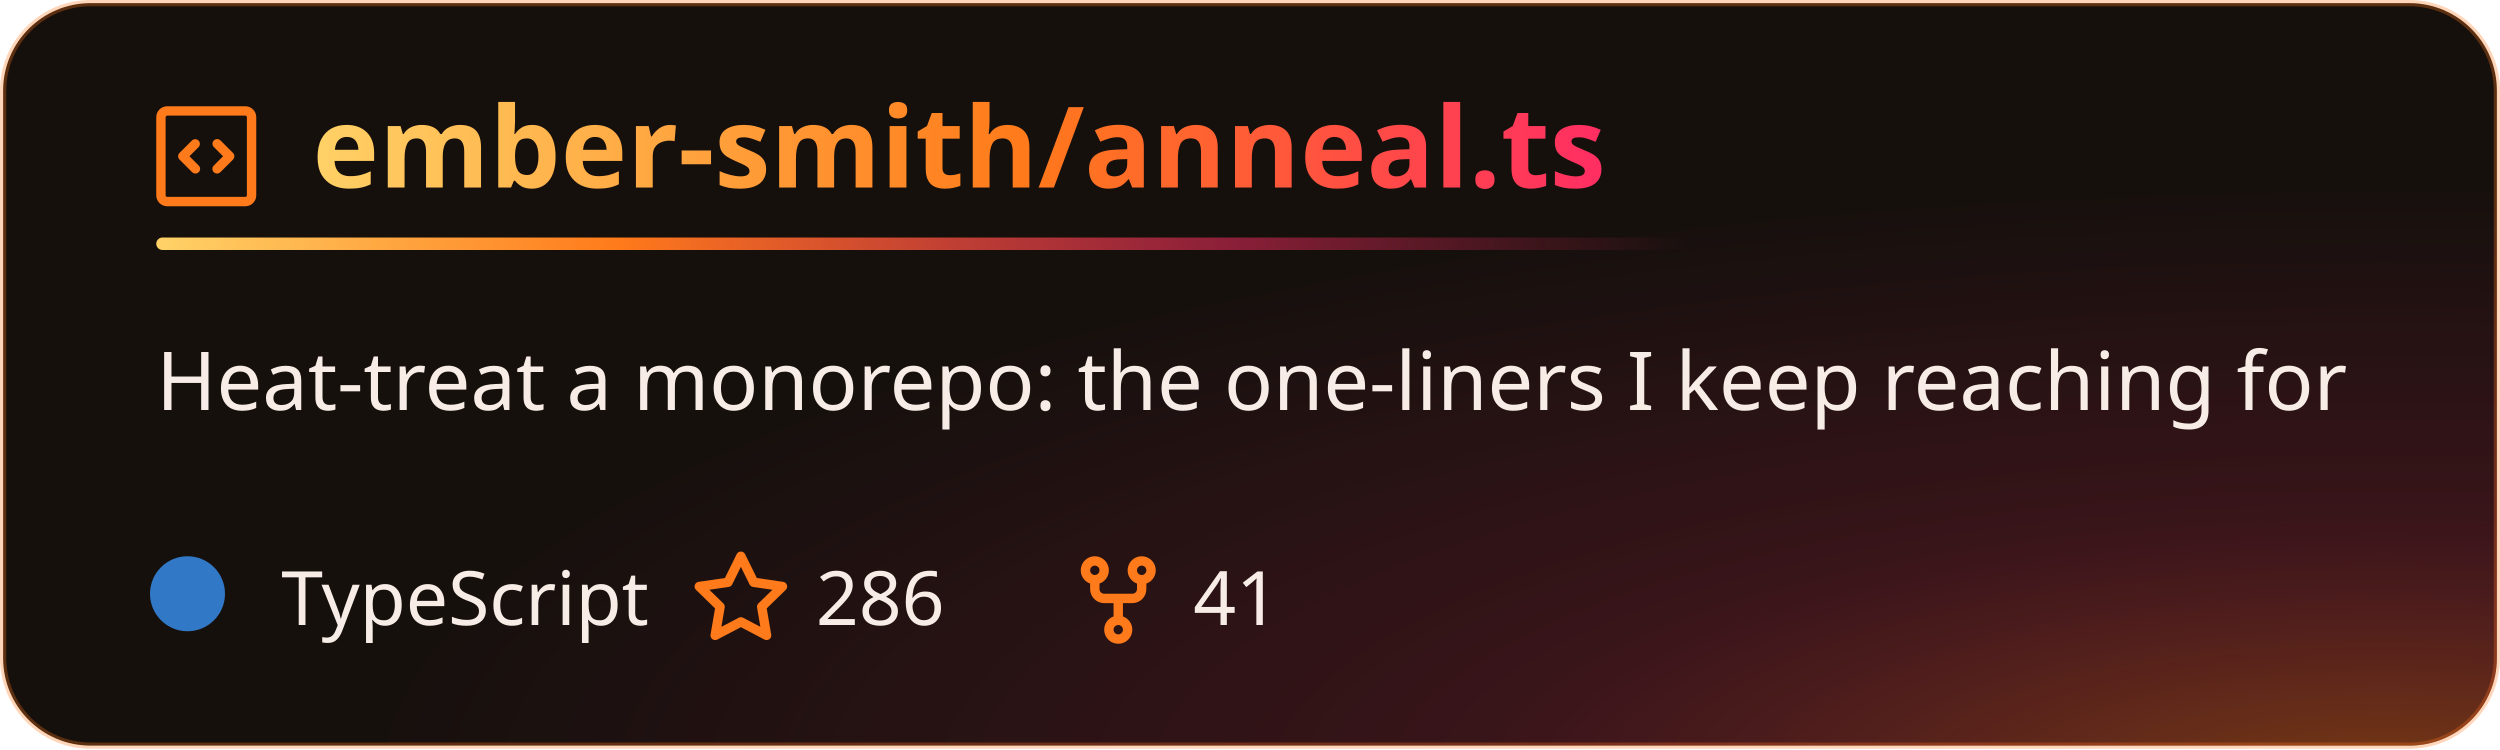
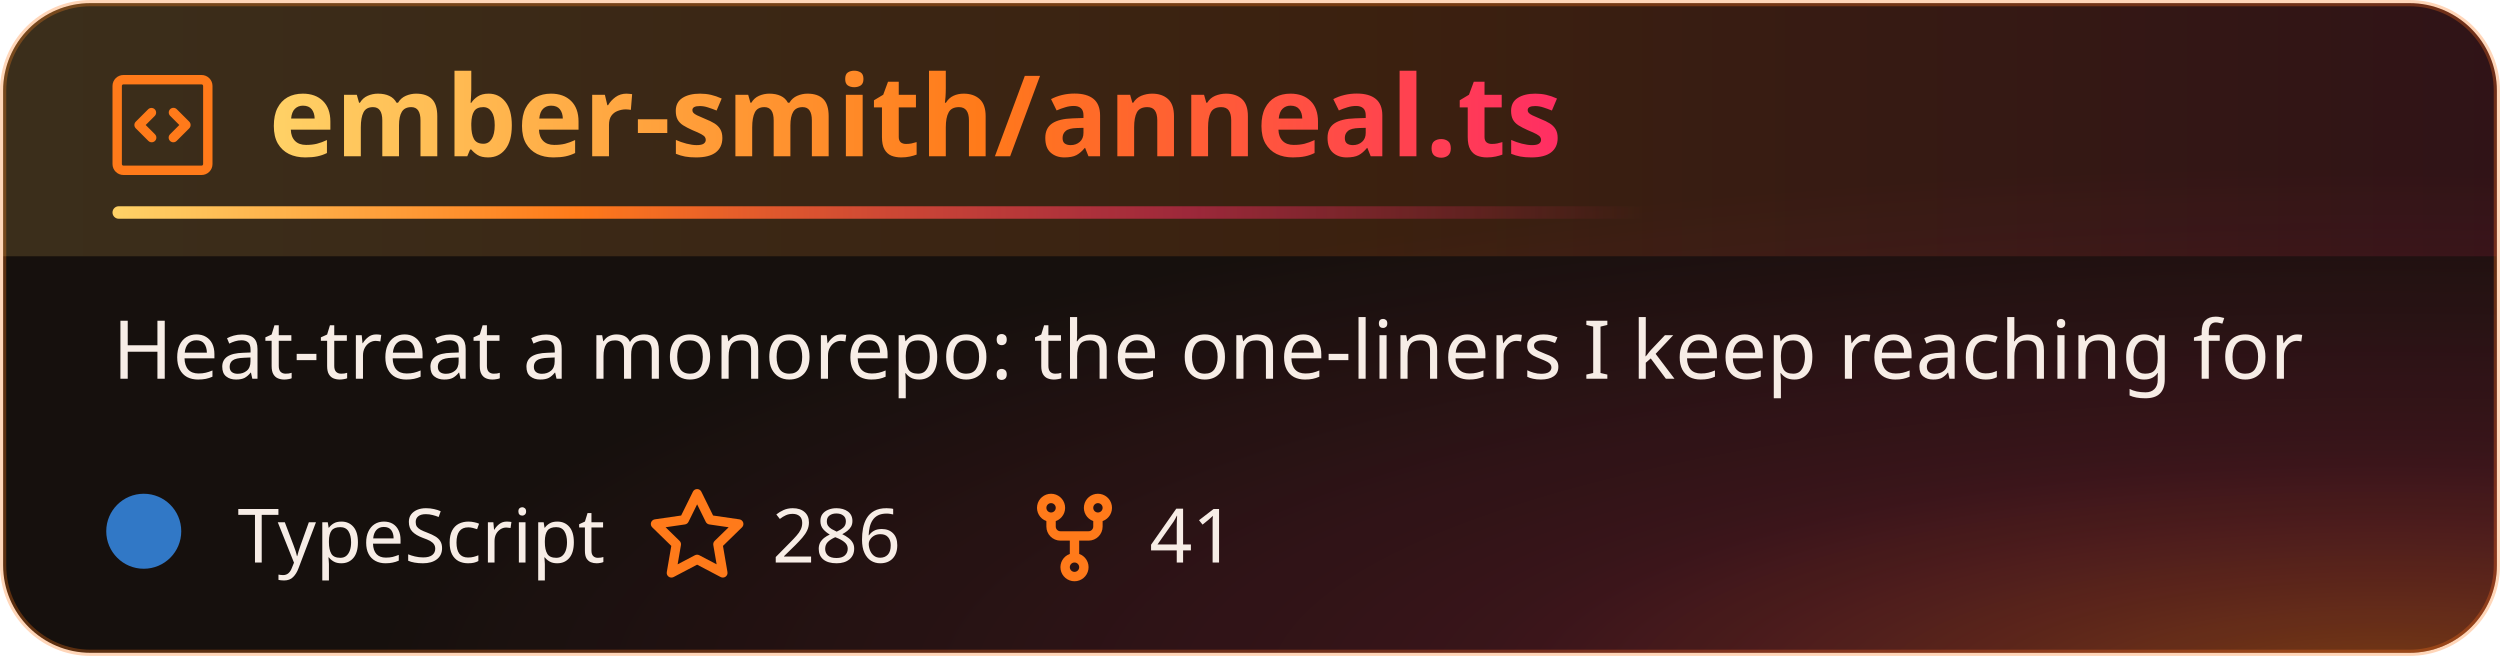
- <svg xmlns="http://www.w3.org/2000/svg" width="400" height="120" viewBox="0 0 400 120" fill="none" role="img" aria-labelledby="title-id desc-id">
+ <svg xmlns="http://www.w3.org/2000/svg" width="400" height="105" viewBox="0 0 400 105" fill="none" role="img" aria-labelledby="title-id desc-id">
  <style>
    .header {
      font: 600 18px 'Segoe UI', Ubuntu, "Helvetica Neue", Sans-Serif;
      fill: url(#heat);
      animation: fadeInAnimation 0.8s ease-in-out backwards;
    }
    /* The icon reads against the title rather than with it, so it keeps its own color. */
    .title-icon {
      fill: #ff7a1a;
      animation: fadeInAnimation 0.8s ease-in-out backwards;
    }
    .title-accent {
      transform-box: fill-box;
      transform-origin: left center;
      animation: trailAnimation 0.9s cubic-bezier(0.2, 0.7, 0.2, 1) 0.2s backwards;
    }
    @supports(-moz-appearance: auto) {
      /* Selector detects Firefox */
      .header {
        font-size: 15.5px;
      }
    }
    .description {
      font: 400 13px 'Segoe UI', Ubuntu, "Helvetica Neue", Sans-Serif;
      fill: #f7ede6;
    }
    .gray {
      font: 400 12px 'Segoe UI', Ubuntu, "Helvetica Neue", Sans-Serif;
      fill: #f7ede6;
    }
    .icon {
      fill: #ff7a1a;
    }
    /* Animations */
    @keyframes scaleInAnimation {
      from {
        transform: translate(-5px, 5px) scale(0);
      }
      to {
        transform: translate(-5px, 5px) scale(1);
      }
    }
    @keyframes fadeInAnimation {
      from {
        opacity: 0;
      }
      to {
        opacity: 1;
      }
    }
    @keyframes trailAnimation {
      from {
        transform: scaleX(0);
      }
    }
    @media (prefers-reduced-motion: reduce) {
      * {
        animation-duration: 0s !important;
        animation-delay: 0s !important;
      }
    }
  </style>
  <defs>
    <linearGradient id="heat" x1="0" y1="0" x2="1" y2="0">
      <stop offset="0" class="heat-0" stop-color="#ffd166" />
      <stop offset="0.55" class="heat-1" stop-color="#ff7a1a" />
      <stop offset="1" class="heat-2" stop-color="#ff2e63" />
    </linearGradient>
    <linearGradient id="heat-trail" x1="0" y1="0" x2="1" y2="0">
      <stop offset="0" class="heat-0" stop-color="#ffd166" />
      <stop offset="0.3" class="heat-1" stop-color="#ff7a1a" />
      <stop offset="0.7" class="heat-2" stop-color="#ff2e63" stop-opacity="0.5" />
      <stop offset="1" class="heat-2" stop-color="#ff2e63" stop-opacity="0" />
    </linearGradient>
+     <linearGradient id="heat-band" x1="0" y1="0" x2="1" y2="0">
+       <stop offset="0" class="band-0" stop-color="#ffd166" stop-opacity="0.16" />
+       <stop offset="0.55" class="band-1" stop-color="#ff7a1a" stop-opacity="0.16" />
+       <stop offset="1" class="band-2" stop-color="#ff2e63" stop-opacity="0.112" />
+     </linearGradient>
    <radialGradient id="heat-glow" cx="0.95" cy="1.05" r="0.8">
      <stop offset="0" class="glow-core" stop-color="#ff7a1a" stop-opacity="0.42" />
      <stop offset="0.45" class="glow-edge" stop-color="#ff2e63" stop-opacity="0.147" />
      <stop offset="1" class="heat-2" stop-color="#ff2e63" stop-opacity="0" />
    </radialGradient>
  </defs>
  <rect data-testid="card-bg" class="card-bg" x="0.5" y="0.5" rx="14" height="99%" width="399" stroke="#ff7a1a4d" fill="#16100d" stroke-opacity="1" />
  <rect data-testid="card-glow" x="0.5" y="0.5" rx="14" height="99%" width="399" fill="url(#heat-glow)" />
-   <g data-testid="card-title" transform="translate(25, 30)">
+   <path data-testid="title-band" d="M0.5 14.5a14 14 0 0 1 14 -14h371a14 14 0 0 1 14 14v26.5h-399z" fill="url(#heat-band)" />
+   <g data-testid="card-title" transform="translate(18, 25)">
    <g>
      <svg class="title-icon" x="0" y="-13" viewBox="0 0 16 16" version="1.1" width="16" height="16">
        <path fill-rule="evenodd" d="M0 1.75C0 .784.784 0 1.75 0h12.5C15.216 0 16 .784 16 1.75v12.5A1.75 1.75 0 0 1 14.25 16H1.75A1.75 1.75 0 0 1 0 14.25Zm1.75-.25a.25.25 0 0 0-.25.25v12.5c0 .138.112.25.25.25h12.5a.25.25 0 0 0 .25-.25V1.75a.25.25 0 0 0-.25-.25Zm7.47 3.97a.75.75 0 0 1 1.06 0l2 2a.75.75 0 0 1 0 1.06l-2 2a.749.749 0 0 1-1.275-.326.749.749 0 0 1 .215-.734L10.69 8 9.22 6.53a.75.75 0 0 1 0-1.06ZM6.78 6.53 5.31 8l1.47 1.47a.749.749 0 0 1-.326 1.275.749.749 0 0 1-.734-.215l-2-2a.75.75 0 0 1 0-1.06l2-2a.751.751 0 0 1 1.042.018.751.751 0 0 1 .018 1.042Z" />
      </svg>
    </g>
    <g transform="translate(25, 0)">
      <text x="0" y="0" class="header" data-testid="header">ember-smith/anneal.ts</text>
    </g>
    <rect data-testid="title-accent" class="title-accent" x="0" y="8" width="246.3" height="2" rx="1" fill="url(#heat-trail)" />
  </g>
-   <g data-testid="main-card-body" transform="translate(0, 55)">
-     <text class="description" x="25" y="-5">
-       <tspan dy="1.2em" x="25">Heat-treat a monorepo: the one-liners I keep reaching for</tspan>
+   <g data-testid="main-card-body" transform="translate(0, 50)">
+     <text class="description" x="18" y="-5">
+       <tspan dy="1.2em" x="18">Heat-treat a monorepo: the one-liners I keep reaching for</tspan>
    </text>
-     <g transform="translate(30, 45)">
+     <g transform="translate(23, 40)">
      <g>
        <g data-testid="primary-lang">
          <circle data-testid="lang-color" cx="0" cy="-5" r="6" fill="#3178c6" />
          <text data-testid="lang-name" class="gray" x="15">TypeScript</text>
        </g>
      </g>
      <g transform="translate(80.54, 0)">
        <g>
          <svg class="icon" y="-12" viewBox="0 0 16 16" version="1.1" width="16" height="16">
            <path fill-rule="evenodd" d="M8 .25a.75.75 0 01.673.418l1.882 3.815 4.21.612a.75.75 0 01.416 1.279l-3.046 2.97.719 4.192a.75.75 0 01-1.088.791L8 12.347l-3.766 1.98a.75.75 0 01-1.088-.79l.72-4.194L.818 6.374a.75.75 0 01.416-1.28l4.21-.611L7.327.668A.75.75 0 018 .25zm0 2.445L6.615 5.5a.75.75 0 01-.564.41l-3.097.45 2.24 2.184a.75.75 0 01.216.664l-.528 3.084 2.769-1.456a.75.75 0 01.698 0l2.77 1.456-.53-3.084a.75.75 0 01.216-.664l2.24-2.183-3.096-.45a.75.75 0 01-.564-.41L8 2.694v.001z" />
          </svg>
        </g>
        <g transform="translate(20, 0)">
          <text data-testid="starsCount" class="gray">286</text>
        </g>
      </g>
      <g transform="translate(140.92, 0)">
        <g>
          <svg class="icon" y="-12" viewBox="0 0 16 16" version="1.1" width="16" height="16">
            <path fill-rule="evenodd" d="M5 3.25a.75.75 0 11-1.5 0 .75.75 0 011.5 0zm0 2.122a2.25 2.25 0 10-1.5 0v.878A2.25 2.25 0 005.75 8.5h1.5v2.128a2.251 2.251 0 101.5 0V8.5h1.5a2.25 2.25 0 002.25-2.25v-.878a2.25 2.25 0 10-1.5 0v.878a.75.75 0 01-.75.75h-4.5A.75.75 0 015 6.25v-.878zm3.75 7.378a.75.75 0 11-1.5 0 .75.75 0 011.5 0zm3-8.75a.75.75 0 100-1.5.75.75 0 000 1.5z" />
          </svg>
        </g>
        <g transform="translate(20, 0)">
          <text data-testid="forksCount" class="gray">41</text>
        </g>
      </g>
    </g>
  </g>
</svg>
